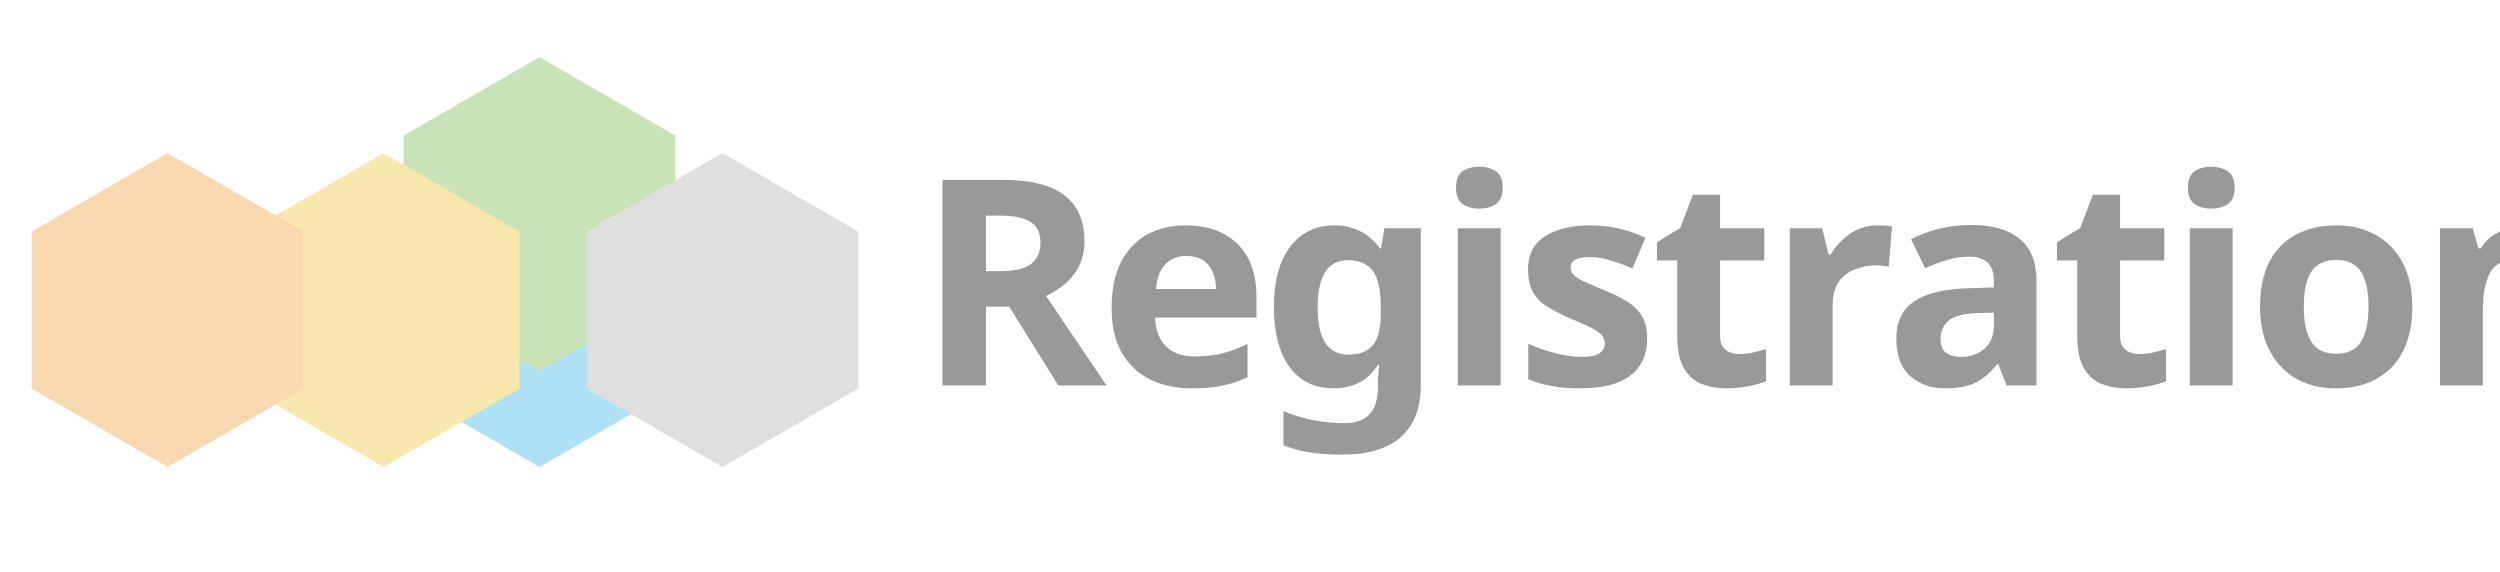
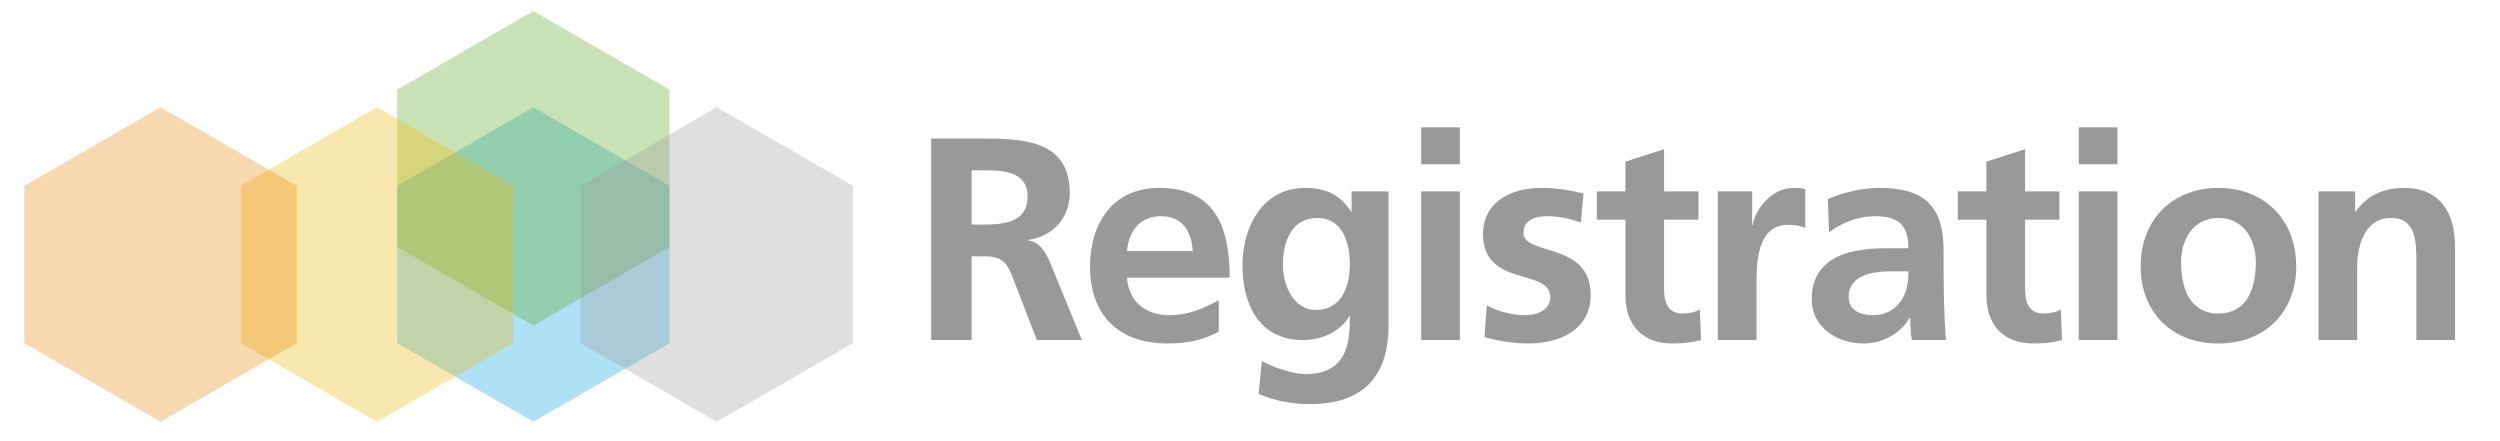
- <svg xmlns="http://www.w3.org/2000/svg" width="175px" height="40px" viewBox="0 0 175 40" version="1.1">
+ <svg xmlns="http://www.w3.org/2000/svg" width="227px" height="40px" viewBox="0 0 227 40" version="1.1">
  <defs />
  <g id="Page-1" stroke="none" stroke-width="1" fill="none" fill-rule="evenodd">
-     <g id="Registration">
-       <text font-family="Frutiger-Bold, Frutiger" font-size="20.16" font-weight="bold" letter-spacing="-0.56" fill="#999999">
-         <tspan x="64.16" y="26.98">Registration</tspan>
-       </text>
-       <g id="Logo" transform="translate(2, 4)" opacity="0.317">
-         <polygon id="Polygon" fill="#00A1DE" points="35.763 6.72 45.275 12.212 45.275 23.195 35.763 28.687 26.251 23.195 26.251 12.212" />
-         <polygon id="Polygon-Copy" fill="#58A618" points="35.763 0 45.275 5.492 45.275 16.475 35.763 21.967 26.251 16.475 26.251 5.492" />
-         <polygon id="Polygon-Copy-2" fill="#EBB700" points="24.843 6.72 34.355 12.212 34.355 23.195 24.843 28.687 15.331 23.195 15.331 12.212" />
-         <polygon id="Polygon-Copy-4" fill="#999999" points="48.572 6.72 58.084 12.212 58.084 23.195 48.572 28.687 39.06 23.195 39.06 12.212" />
-         <polygon id="Polygon-Copy-3" fill="#E98300" points="9.723 6.72 19.235 12.212 19.235 23.195 9.723 28.687 0.211 23.195 0.211 12.212" />
-       </g>
+     <g id="registration">
+       <path d="M88.222,15.464 L89.428,15.464 C91.262,15.464 93.306,15.647 93.306,17.849 C93.306,20.129 91.236,20.391 89.428,20.391 L88.222,20.391 L88.222,15.464 Z M84.553,30.874 L88.222,30.874 L88.222,23.274 L89.401,23.274 C90.948,23.274 91.419,23.798 91.944,25.161 L94.145,30.874 L98.233,30.874 L95.298,23.719 C94.931,22.907 94.355,21.911 93.359,21.832 L93.359,21.78 C95.691,21.465 97.133,19.683 97.133,17.534 C97.133,12.45 92.442,12.581 88.51,12.581 L84.553,12.581 L84.553,30.874 Z M102.328,22.802 C102.485,20.994 103.481,19.631 105.447,19.631 C107.412,19.631 108.198,21.098 108.303,22.802 L102.328,22.802 Z M110.662,27.257 C109.351,27.991 107.884,28.62 106.18,28.62 C104.005,28.62 102.485,27.388 102.328,25.213 L111.658,25.213 C111.658,20.496 110.243,17.062 105.237,17.062 C101.044,17.062 98.973,20.286 98.973,24.191 C98.973,28.62 101.568,31.188 106.023,31.188 C107.91,31.188 109.378,30.822 110.662,30.114 L110.662,27.257 Z M119.474,28.148 C117.456,28.148 116.486,25.894 116.486,24.06 C116.486,21.989 117.246,19.788 119.631,19.788 C121.675,19.788 122.566,21.675 122.566,23.981 C122.566,26.235 121.675,28.148 119.474,28.148 Z M122.723,17.377 L122.723,19.211 L122.671,19.211 C121.701,17.665 120.312,17.062 118.53,17.062 C114.494,17.062 112.817,20.81 112.817,24.06 C112.817,27.677 114.337,30.874 118.32,30.874 C120.286,30.874 121.859,29.878 122.514,28.725 L122.566,28.725 C122.566,31.057 122.383,33.967 118.504,33.967 C117.403,33.967 115.647,33.364 114.573,32.787 L114.284,35.775 C115.962,36.483 117.56,36.692 118.949,36.692 C124.61,36.692 126.078,33.233 126.078,29.564 L126.078,17.377 L122.723,17.377 Z M129.045,30.874 L132.557,30.874 L132.557,17.377 L129.045,17.377 L129.045,30.874 Z M129.045,14.913 L132.557,14.913 L132.557,11.559 L129.045,11.559 L129.045,14.913 Z M143.78,17.56 C142.679,17.324 141.605,17.062 139.954,17.062 C137.202,17.062 134.66,18.347 134.66,21.256 C134.66,26.13 140.766,24.322 140.766,26.969 C140.766,28.279 139.351,28.62 138.46,28.62 C137.254,28.62 136.101,28.279 135,27.729 L134.791,30.612 C136.075,30.953 137.438,31.188 138.774,31.188 C141.631,31.188 144.435,29.931 144.435,26.786 C144.435,21.911 138.329,23.274 138.329,21.125 C138.329,19.971 139.456,19.631 140.399,19.631 C141.683,19.631 142.47,19.84 143.544,20.207 L143.78,17.56 Z M147.586,26.812 C147.586,29.485 149.106,31.188 151.858,31.188 C152.906,31.188 153.719,31.084 154.453,30.874 L154.348,28.096 C153.981,28.332 153.378,28.463 152.749,28.463 C151.412,28.463 151.098,27.388 151.098,26.235 L151.098,19.945 L154.217,19.945 L154.217,17.377 L151.098,17.377 L151.098,13.551 L147.586,14.677 L147.586,17.377 L144.991,17.377 L144.991,19.945 L147.586,19.945 L147.586,26.812 Z M155.978,30.874 L159.49,30.874 L159.49,25.921 C159.49,23.981 159.49,20.417 162.347,20.417 C162.976,20.417 163.605,20.522 163.919,20.705 L163.919,17.167 C163.553,17.062 163.186,17.062 162.845,17.062 C160.748,17.062 159.307,19.185 159.15,20.443 L159.097,20.443 L159.097,17.377 L155.978,17.377 L155.978,30.874 Z M166.074,21.098 C167.254,20.207 168.748,19.631 170.241,19.631 C172.312,19.631 173.282,20.365 173.282,22.54 L171.342,22.54 C169.875,22.54 168.145,22.671 166.808,23.326 C165.472,23.981 164.502,25.161 164.502,27.179 C164.502,29.747 166.834,31.188 169.219,31.188 C170.818,31.188 172.574,30.35 173.386,28.856 L173.439,28.856 C173.465,29.275 173.465,30.166 173.596,30.874 L176.689,30.874 C176.61,29.826 176.558,28.882 176.531,27.86 C176.505,26.864 176.479,25.842 176.479,24.479 L176.479,22.75 C176.479,18.766 174.775,17.062 170.661,17.062 C169.167,17.062 167.332,17.456 165.97,18.084 L166.074,21.098 Z M167.856,26.969 C167.856,24.899 170.189,24.636 171.761,24.636 L173.282,24.636 C173.282,25.685 173.124,26.655 172.548,27.415 C171.997,28.148 171.159,28.62 170.084,28.62 C168.826,28.62 167.856,28.122 167.856,26.969 Z M180.364,26.812 C180.364,29.485 181.884,31.188 184.635,31.188 C185.684,31.188 186.496,31.084 187.23,30.874 L187.125,28.096 C186.758,28.332 186.155,28.463 185.527,28.463 C184.19,28.463 183.875,27.388 183.875,26.235 L183.875,19.945 L186.994,19.945 L186.994,17.377 L183.875,17.377 L183.875,13.551 L180.364,14.677 L180.364,17.377 L177.769,17.377 L177.769,19.945 L180.364,19.945 L180.364,26.812 Z M188.756,30.874 L192.268,30.874 L192.268,17.377 L188.756,17.377 L188.756,30.874 Z M188.756,14.913 L192.268,14.913 L192.268,11.559 L188.756,11.559 L188.756,14.913 Z M194.37,24.217 C194.37,28.096 196.965,31.188 201.42,31.188 C205.902,31.188 208.496,28.096 208.496,24.217 C208.496,19.762 205.43,17.062 201.42,17.062 C197.437,17.062 194.37,19.762 194.37,24.217 Z M198.039,23.798 C198.039,21.78 199.14,19.788 201.42,19.788 C203.727,19.788 204.827,21.727 204.827,23.798 C204.827,26.052 204.12,28.463 201.42,28.463 C198.747,28.463 198.039,26.026 198.039,23.798 Z M210.52,30.874 L214.032,30.874 L214.032,24.27 C214.032,22.54 214.582,19.788 217.125,19.788 C219.379,19.788 219.405,22.016 219.405,23.667 L219.405,30.874 L222.917,30.874 L222.917,22.356 C222.917,19.316 221.528,17.062 218.33,17.062 C216.496,17.062 215.002,17.665 213.901,19.211 L213.849,19.211 L213.849,17.377 L210.52,17.377 L210.52,30.874 Z" id="Registration" fill="#999999" />
+       <polygon id="Polygon" fill="#00A1DE" opacity="0.317" points="48.429 9.736 60.794 16.875 60.794 31.154 48.429 38.293 36.063 31.154 36.063 16.875" />
+       <polygon id="Polygon-Copy" fill="#58A618" opacity="0.317" points="48.429 1 60.794 8.139 60.794 22.418 48.429 29.557 36.063 22.418 36.063 8.139" />
+       <polygon id="Polygon-Copy-2" fill="#EBB700" opacity="0.317" points="34.233 9.736 46.598 16.875 46.598 31.154 34.233 38.293 21.867 31.154 21.867 16.875" />
+       <polygon id="Polygon-Copy-4" fill="#999999" opacity="0.317" points="65.08 9.736 77.445 16.875 77.445 31.154 65.08 38.293 52.715 31.154 52.715 16.875" />
+       <polygon id="Polygon-Copy-3" fill="#E98300" opacity="0.317" points="14.577 9.736 26.942 16.875 26.942 31.154 14.577 38.293 2.211 31.154 2.211 16.875" />
    </g>
  </g>
</svg>
